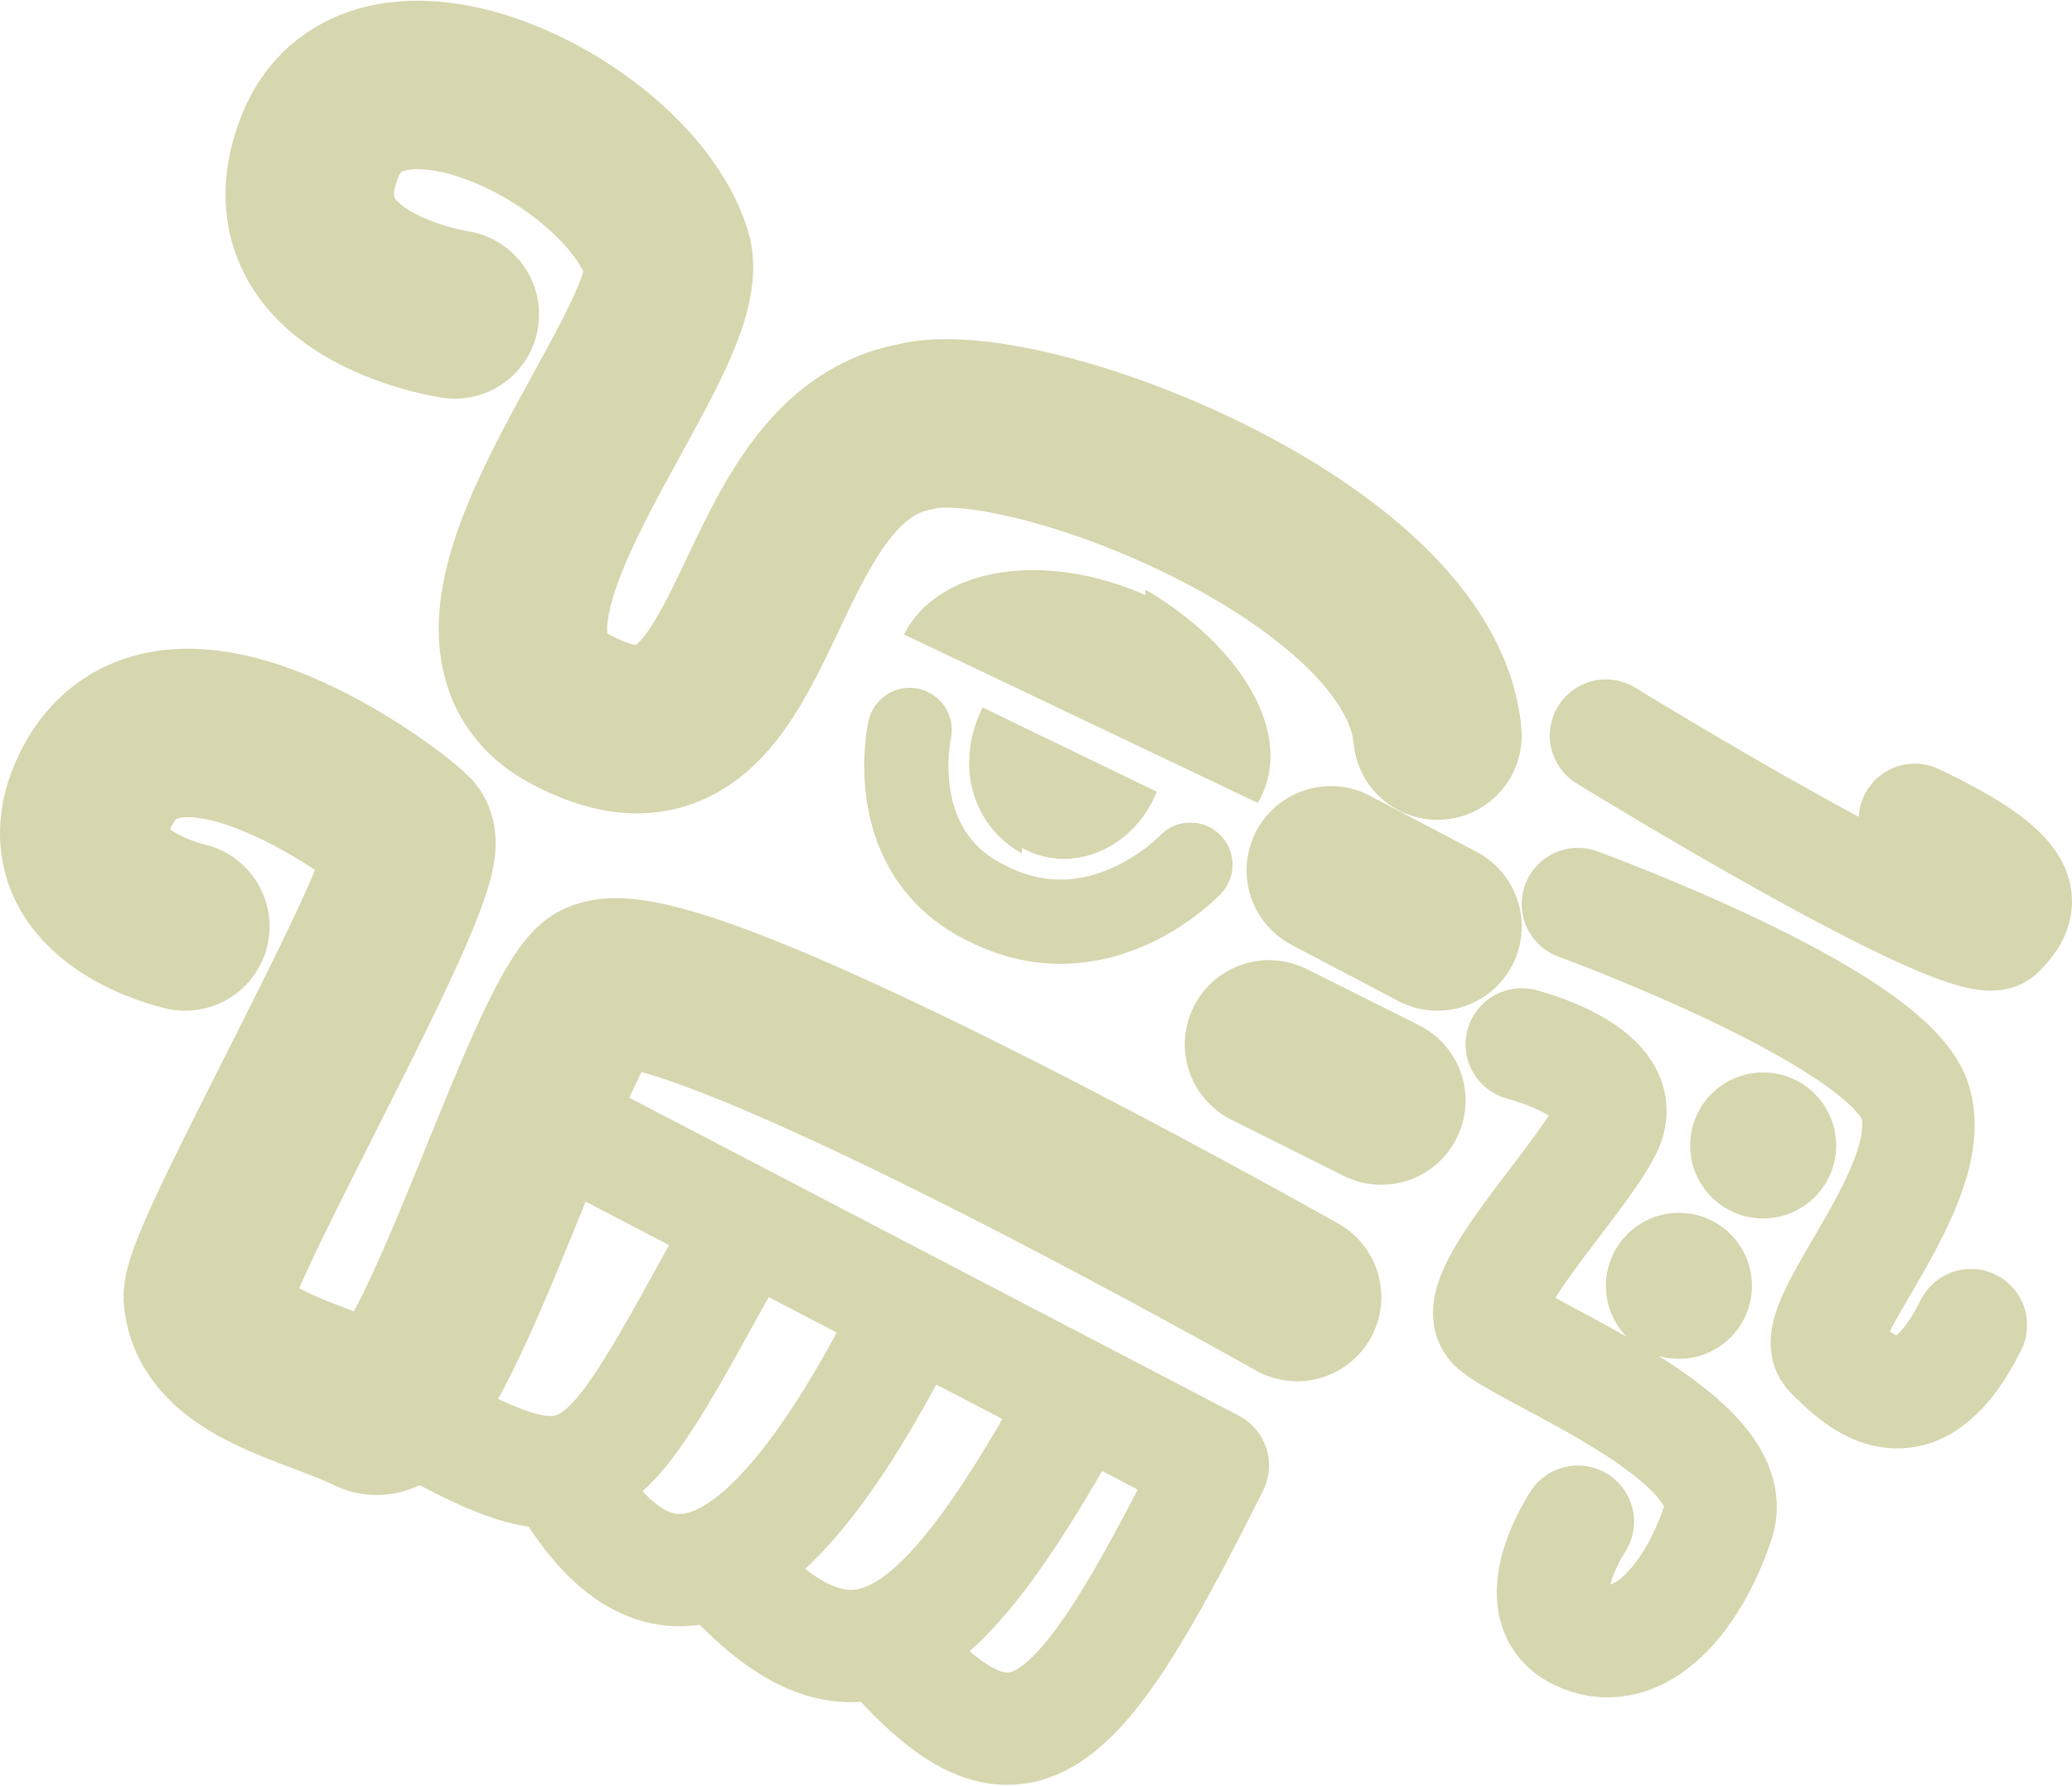
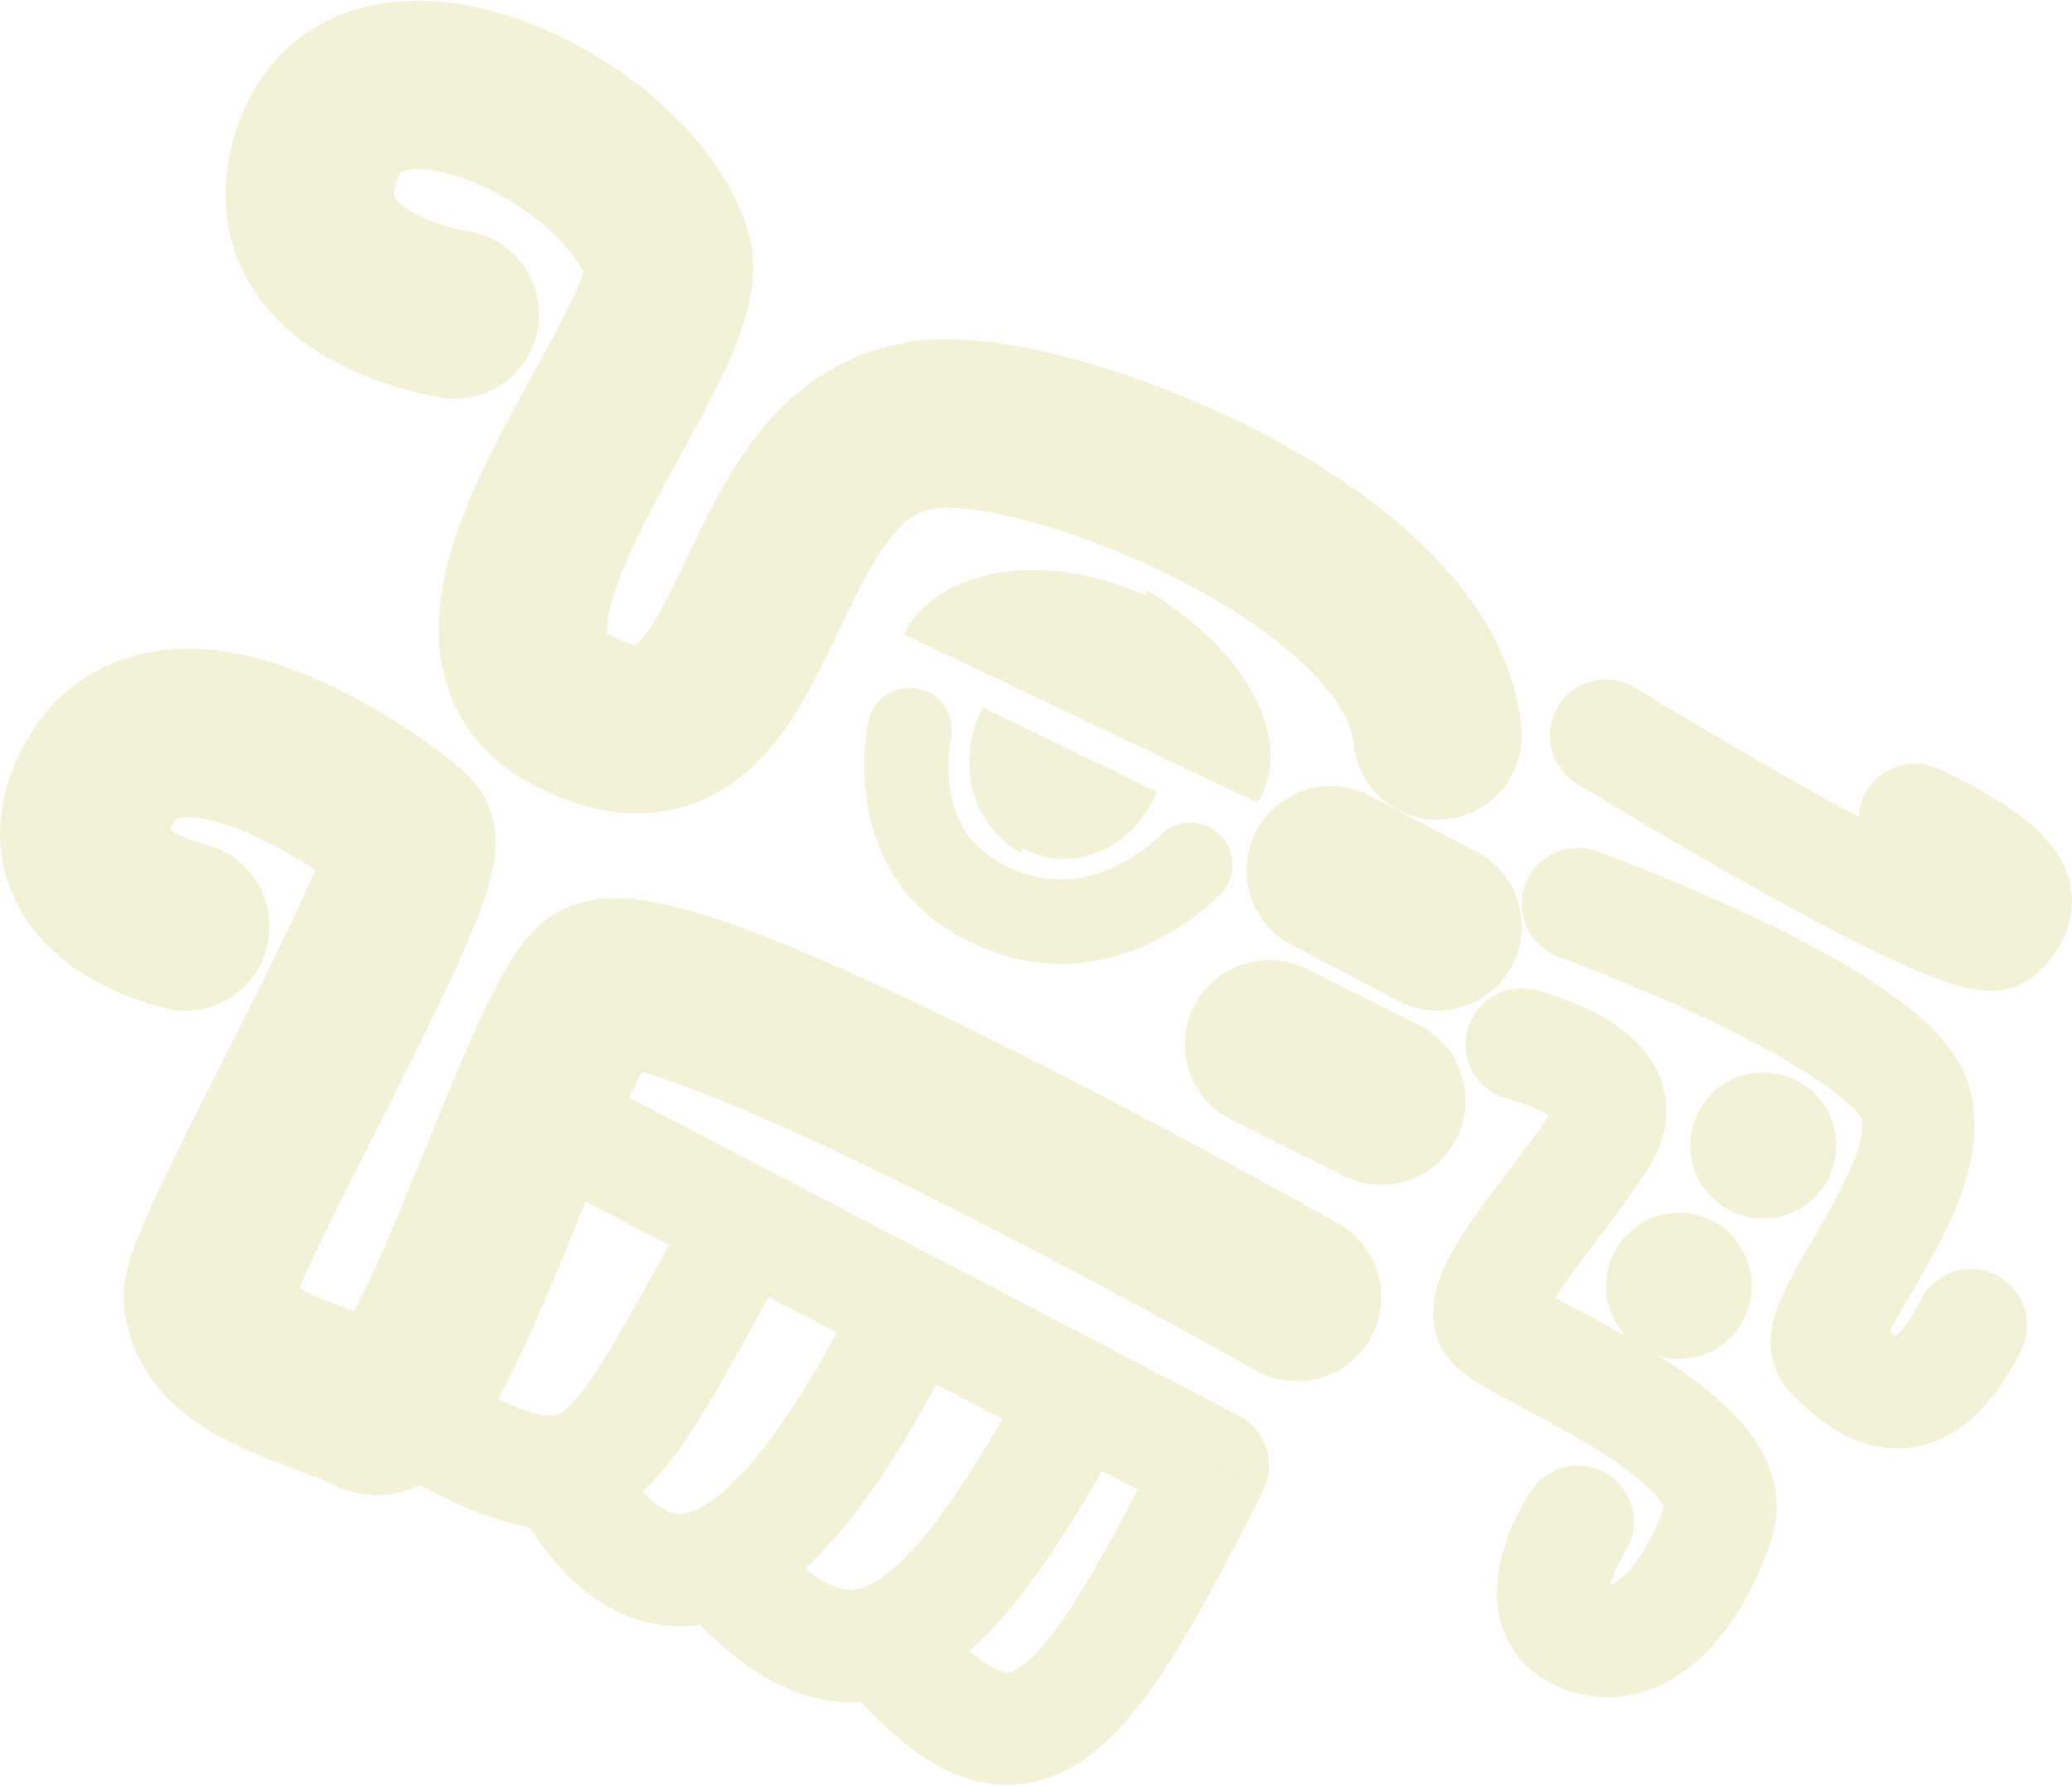
<svg xmlns="http://www.w3.org/2000/svg" fill="none" style="-webkit-print-color-adjust:exact" viewBox="-1.5 -1.5 36.9 31.8">
  <path d="M6.6 4.1s-3.4-.5-2.4-3 5.6-.2 6.2 2c.3 1.6-4.4 6.5-1.8 8 3.6 2 3-4.4 6.2-5 1.9-.5 9 2.2 9.3 5.5" />
-   <path stroke="#d6d6af" stroke-linecap="round" stroke-width="3" d="M6.6 4.1s-3.4-.5-2.4-3 5.6-.2 6.2 2c.3 1.6-4.4 6.5-1.8 8 3.6 2 3-4.4 6.2-5 1.9-.5 9 2.2 9.3 5.5" />
+   <path stroke="#F2F2D9" stroke-linecap="round" stroke-width="3" d="M6.6 4.1s-3.4-.5-2.4-3 5.6-.2 6.2 2c.3 1.6-4.4 6.5-1.8 8 3.6 2 3-4.4 6.2-5 1.9-.5 9 2.2 9.3 5.5" />
  <path d="m22.2 14 1.9 1" />
-   <path stroke="#d6d6af" stroke-linecap="round" stroke-width="3" d="m22.2 14 1.9 1" />
+   <path stroke="#F2F2D9" stroke-linecap="round" stroke-width="3" d="m22.2 14 1.9 1" />
  <path d="m21.1 17.1 2 1" />
-   <path stroke="#d6d6af" stroke-linecap="round" stroke-width="3" d="m21.1 17.1 2 1" />
+   <path stroke="#F2F2D9" stroke-linecap="round" stroke-width="3" d="m21.1 17.1 2 1" />
  <path d="M25.6 17.1s2 .5 1.5 1.5-2.5 3-2 3.5 4.5 2 4 3.5-1.5 2.5-2.5 2 0-2 0-2" />
-   <path stroke="#d6d6af" stroke-linecap="round" stroke-width="2" d="M25.6 17.1s2 .5 1.5 1.5-2.5 3-2 3.5 4.5 2 4 3.5-1.5 2.5-2.5 2 0-2 0-2" />
+   <path stroke="#F2F2D9" stroke-linecap="round" stroke-width="2" d="M25.6 17.1s2 .5 1.5 1.5-2.5 3-2 3.5 4.5 2 4 3.5-1.5 2.5-2.5 2 0-2 0-2" />
  <path d="M26.6 14.6s5.5 2 6 3.5-2 4-1.5 4.5 1.5 1.5 2.5-.5" />
-   <path stroke="#d6d6af" stroke-linecap="round" stroke-width="2" d="M26.6 14.6s5.5 2 6 3.5-2 4-1.5 4.5 1.5 1.5 2.5-.5" />
+   <path stroke="#F2F2D9" stroke-linecap="round" stroke-width="2" d="M26.6 14.6s5.5 2 6 3.5-2 4-1.5 4.5 1.5 1.5 2.5-.5" />
  <path d="M27.1 11.6s6.5 4 7 3.5.6-1-1.5-2" />
-   <path stroke="#d6d6af" stroke-linecap="round" stroke-width="2" d="M27.1 11.6s6.5 4 7 3.5.6-1-1.5-2" />
+   <path stroke="#F2F2D9" stroke-linecap="round" stroke-width="2" d="M27.1 11.6s6.5 4 7 3.5.6-1-1.5-2" />
  <path d="M21.6 21.6s-11.5-6.5-12.5-5.5-3 8-4 7.5-2.8-.8-2.9-2c0-.8 4-7.7 3.6-8.2-.5-.5-4.6-3.5-5.7-.6-.6 1.7 1.7 2.2 1.7 2.2" />
-   <path stroke="#d6d6af" stroke-linecap="round" stroke-width="3" d="M21.6 21.6s-11.5-6.5-12.5-5.5-3 8-4 7.5-2.8-.8-2.9-2c0-.8 4-7.7 3.6-8.2-.5-.5-4.6-3.5-5.7-.6-.6 1.7 1.7 2.2 1.7 2.2" />
+   <path stroke="#F2F2D9" stroke-linecap="round" stroke-width="3" d="M21.6 21.6s-11.5-6.5-12.5-5.5-3 8-4 7.5-2.8-.8-2.9-2c0-.8 4-7.7 3.6-8.2-.5-.5-4.6-3.5-5.7-.6-.6 1.7 1.7 2.2 1.7 2.2" />
  <path d="m8.6 18.6 11.5 6" />
-   <path stroke="#d6d6af" stroke-linecap="round" stroke-width="2" d="m8.6 18.6 11.5 6" />
+   <path stroke="#F2F2D9" stroke-linecap="round" stroke-width="2" d="m8.6 18.6 11.5 6" />
  <path d="M11.6 20.6c-2.5 4.5-2.5 5-6 3" />
-   <path stroke="#d6d6af" stroke-width="2" d="M11.6 20.6c-2.5 4.5-2.5 5-6 3" />
+   <path stroke="#F2F2D9" stroke-width="2" d="M11.6 20.6c-2.5 4.5-2.5 5-6 3" />
  <path d="M14.6 22.1c-2.6 5.1-4.5 5.3-6 2.8" />
-   <path stroke="#d6d6af" stroke-width="2" d="M14.6 22.1c-2.6 5.1-4.5 5.3-6 2.8" />
+   <path stroke="#F2F2D9" stroke-width="2" d="M14.6 22.1c-2.6 5.1-4.5 5.3-6 2.8" />
  <path d="M17.6 23.6c-2.5 4.5-4 5.5-6.5 2.5" />
-   <path stroke="#d6d6af" stroke-width="2" d="M17.6 23.6c-2.5 4.5-4 5.5-6.5 2.5" />
+   <path stroke="#F2F2D9" stroke-width="2" d="M17.6 23.6c-2.5 4.5-4 5.5-6.5 2.5" />
  <path d="M20.1 24.6c-2.5 5-3.5 6-6 3" />
-   <path stroke="#d6d6af" stroke-width="2" d="M20.1 24.6c-2.5 5-3.5 6-6 3" />
-   <circle cx="29.9" cy="18.9" r="1.3" fill="#d6d6af" />
-   <circle cx="28.4" cy="21.4" r="1.3" fill="#d6d6af" />
+   <path stroke="#F2F2D9" stroke-width="2" d="M20.1 24.6c-2.5 5-3.5 6-6 3" />
+   <circle cx="29.9" cy="18.9" r="1.3" fill="#F2F2D9" />
+   <circle cx="28.4" cy="21.4" r="1.3" fill="#F2F2D9" />
  <path d="M14.7 11.5s-.5 2.2 1.4 3.1c2 1 3.6-.7 3.6-.7" />
-   <path stroke="#d6d6af" stroke-linecap="round" stroke-width="1.5" d="M14.7 11.5s-.5 2.2 1.4 3.1c2 1 3.6-.7 3.6-.7" />
-   <path fill="#d6d6af" d="M18.9 9c1.7 1 2.7 2.6 2 3.8l-6.3-3c.6-1.2 2.5-1.5 4.3-.7Zm-2.2 4.7c-.9-.5-1.2-1.6-.7-2.6l3.1 1.5c-.4 1-1.5 1.5-2.4 1Z" />
+   <path stroke="#F2F2D9" stroke-linecap="round" stroke-width="1.5" d="M14.7 11.5s-.5 2.2 1.4 3.1c2 1 3.6-.7 3.6-.7" />
+   <path fill="#F2F2D9" d="M18.9 9c1.7 1 2.7 2.6 2 3.8l-6.3-3c.6-1.2 2.5-1.5 4.3-.7Zm-2.2 4.7c-.9-.5-1.2-1.6-.7-2.6l3.1 1.5c-.4 1-1.5 1.5-2.4 1Z" />
</svg>
